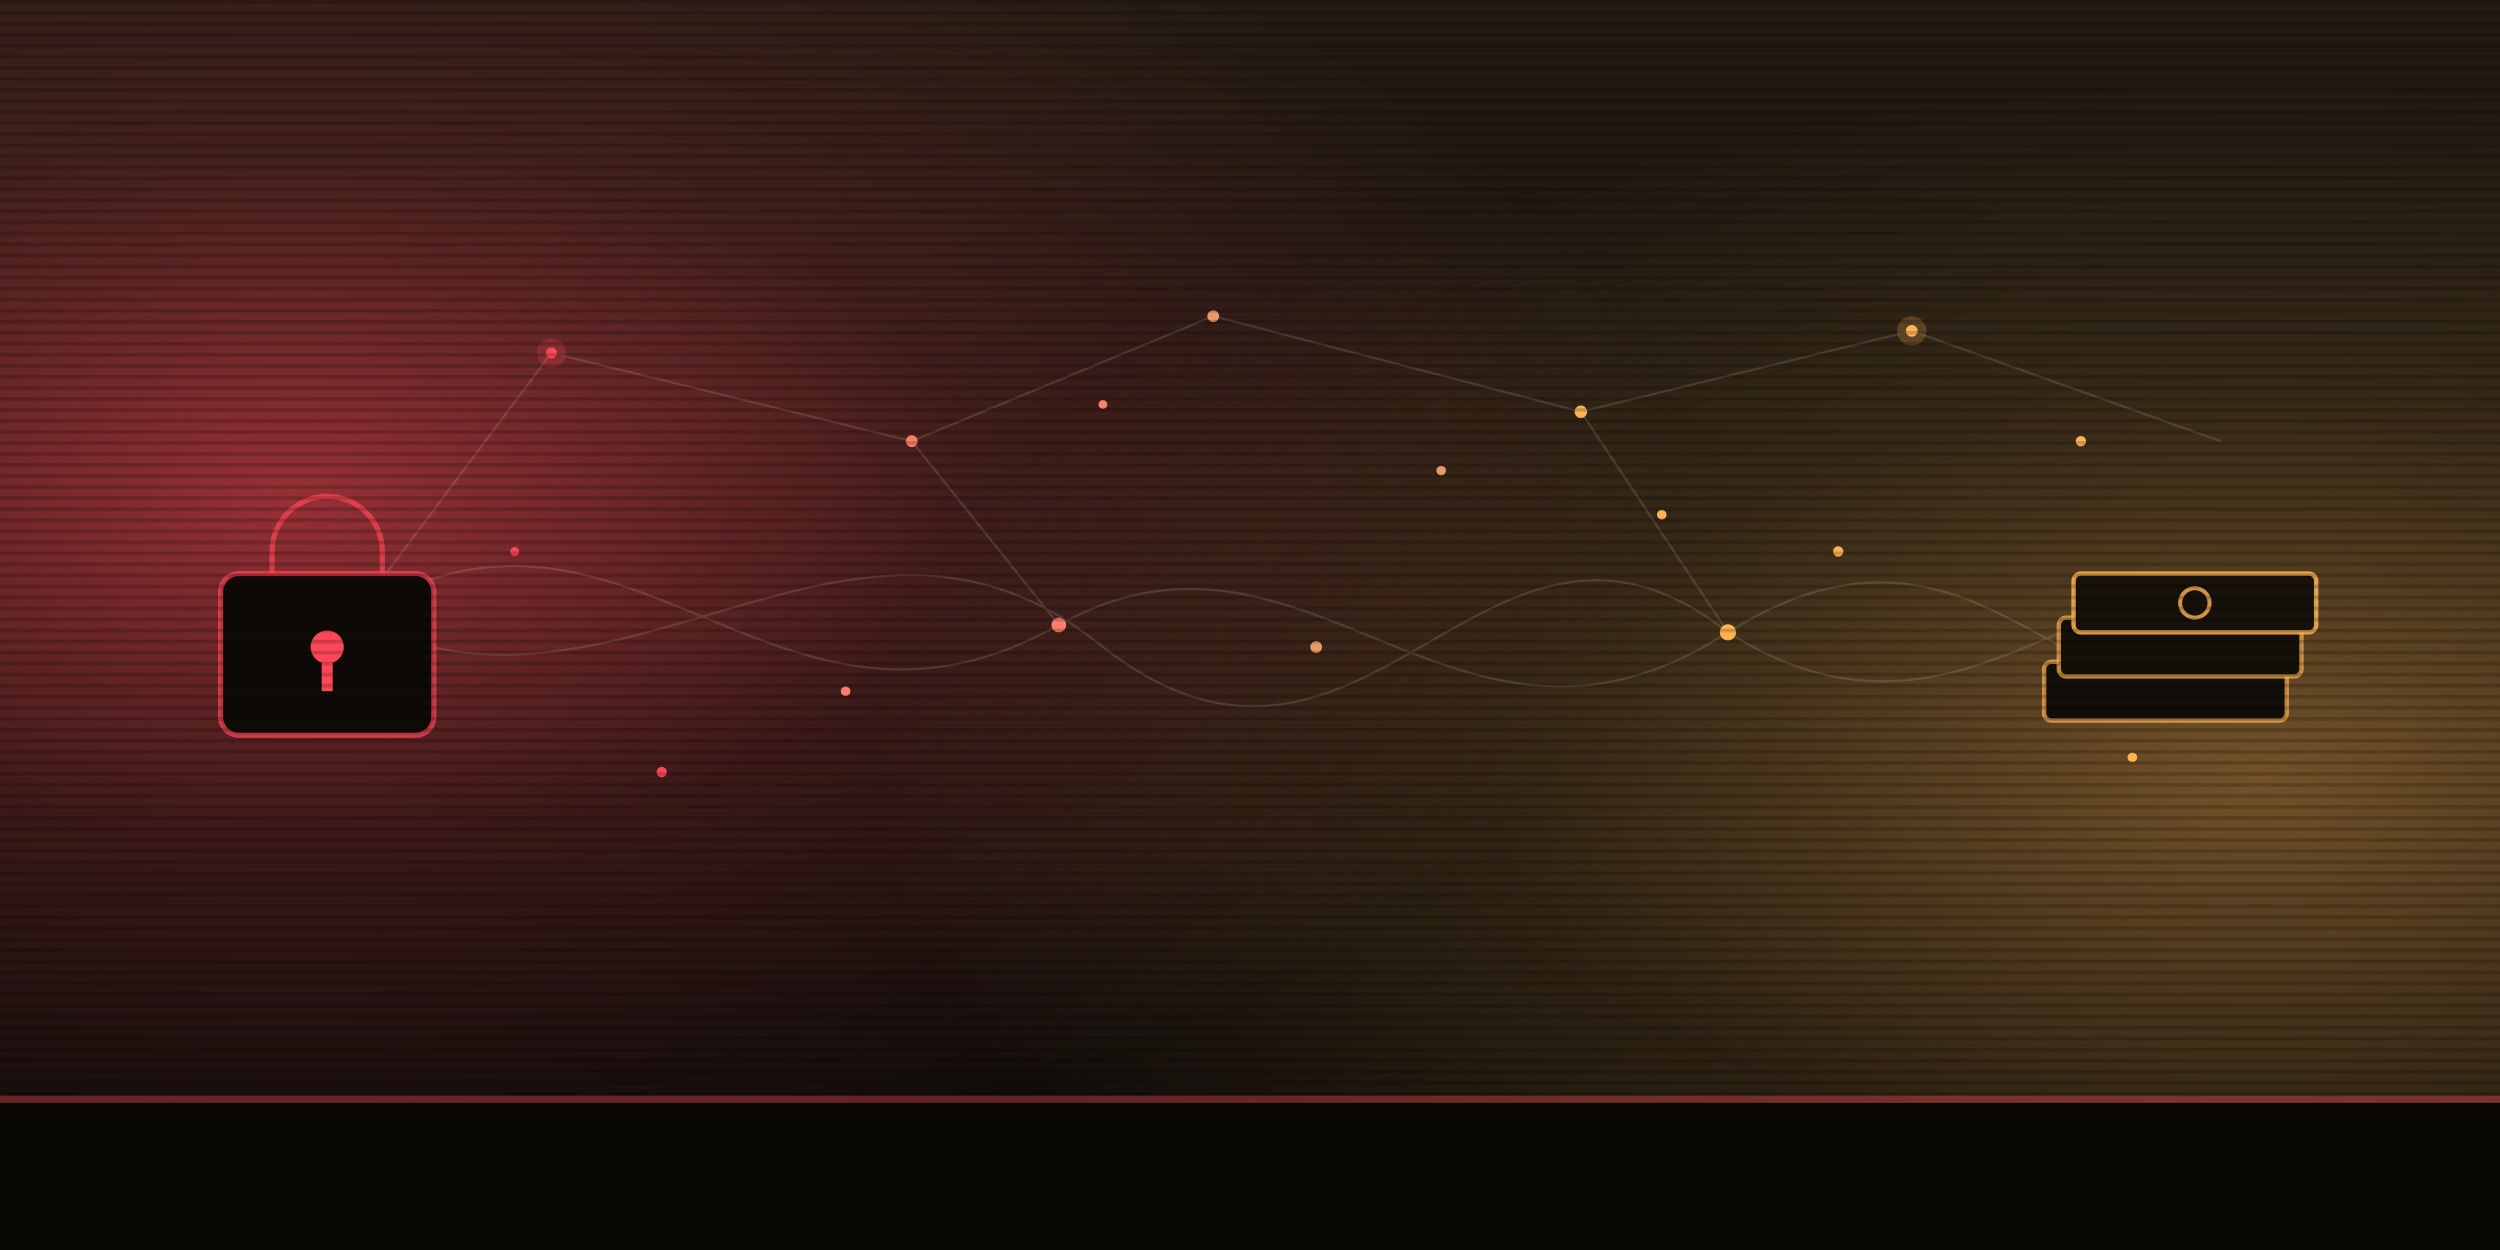
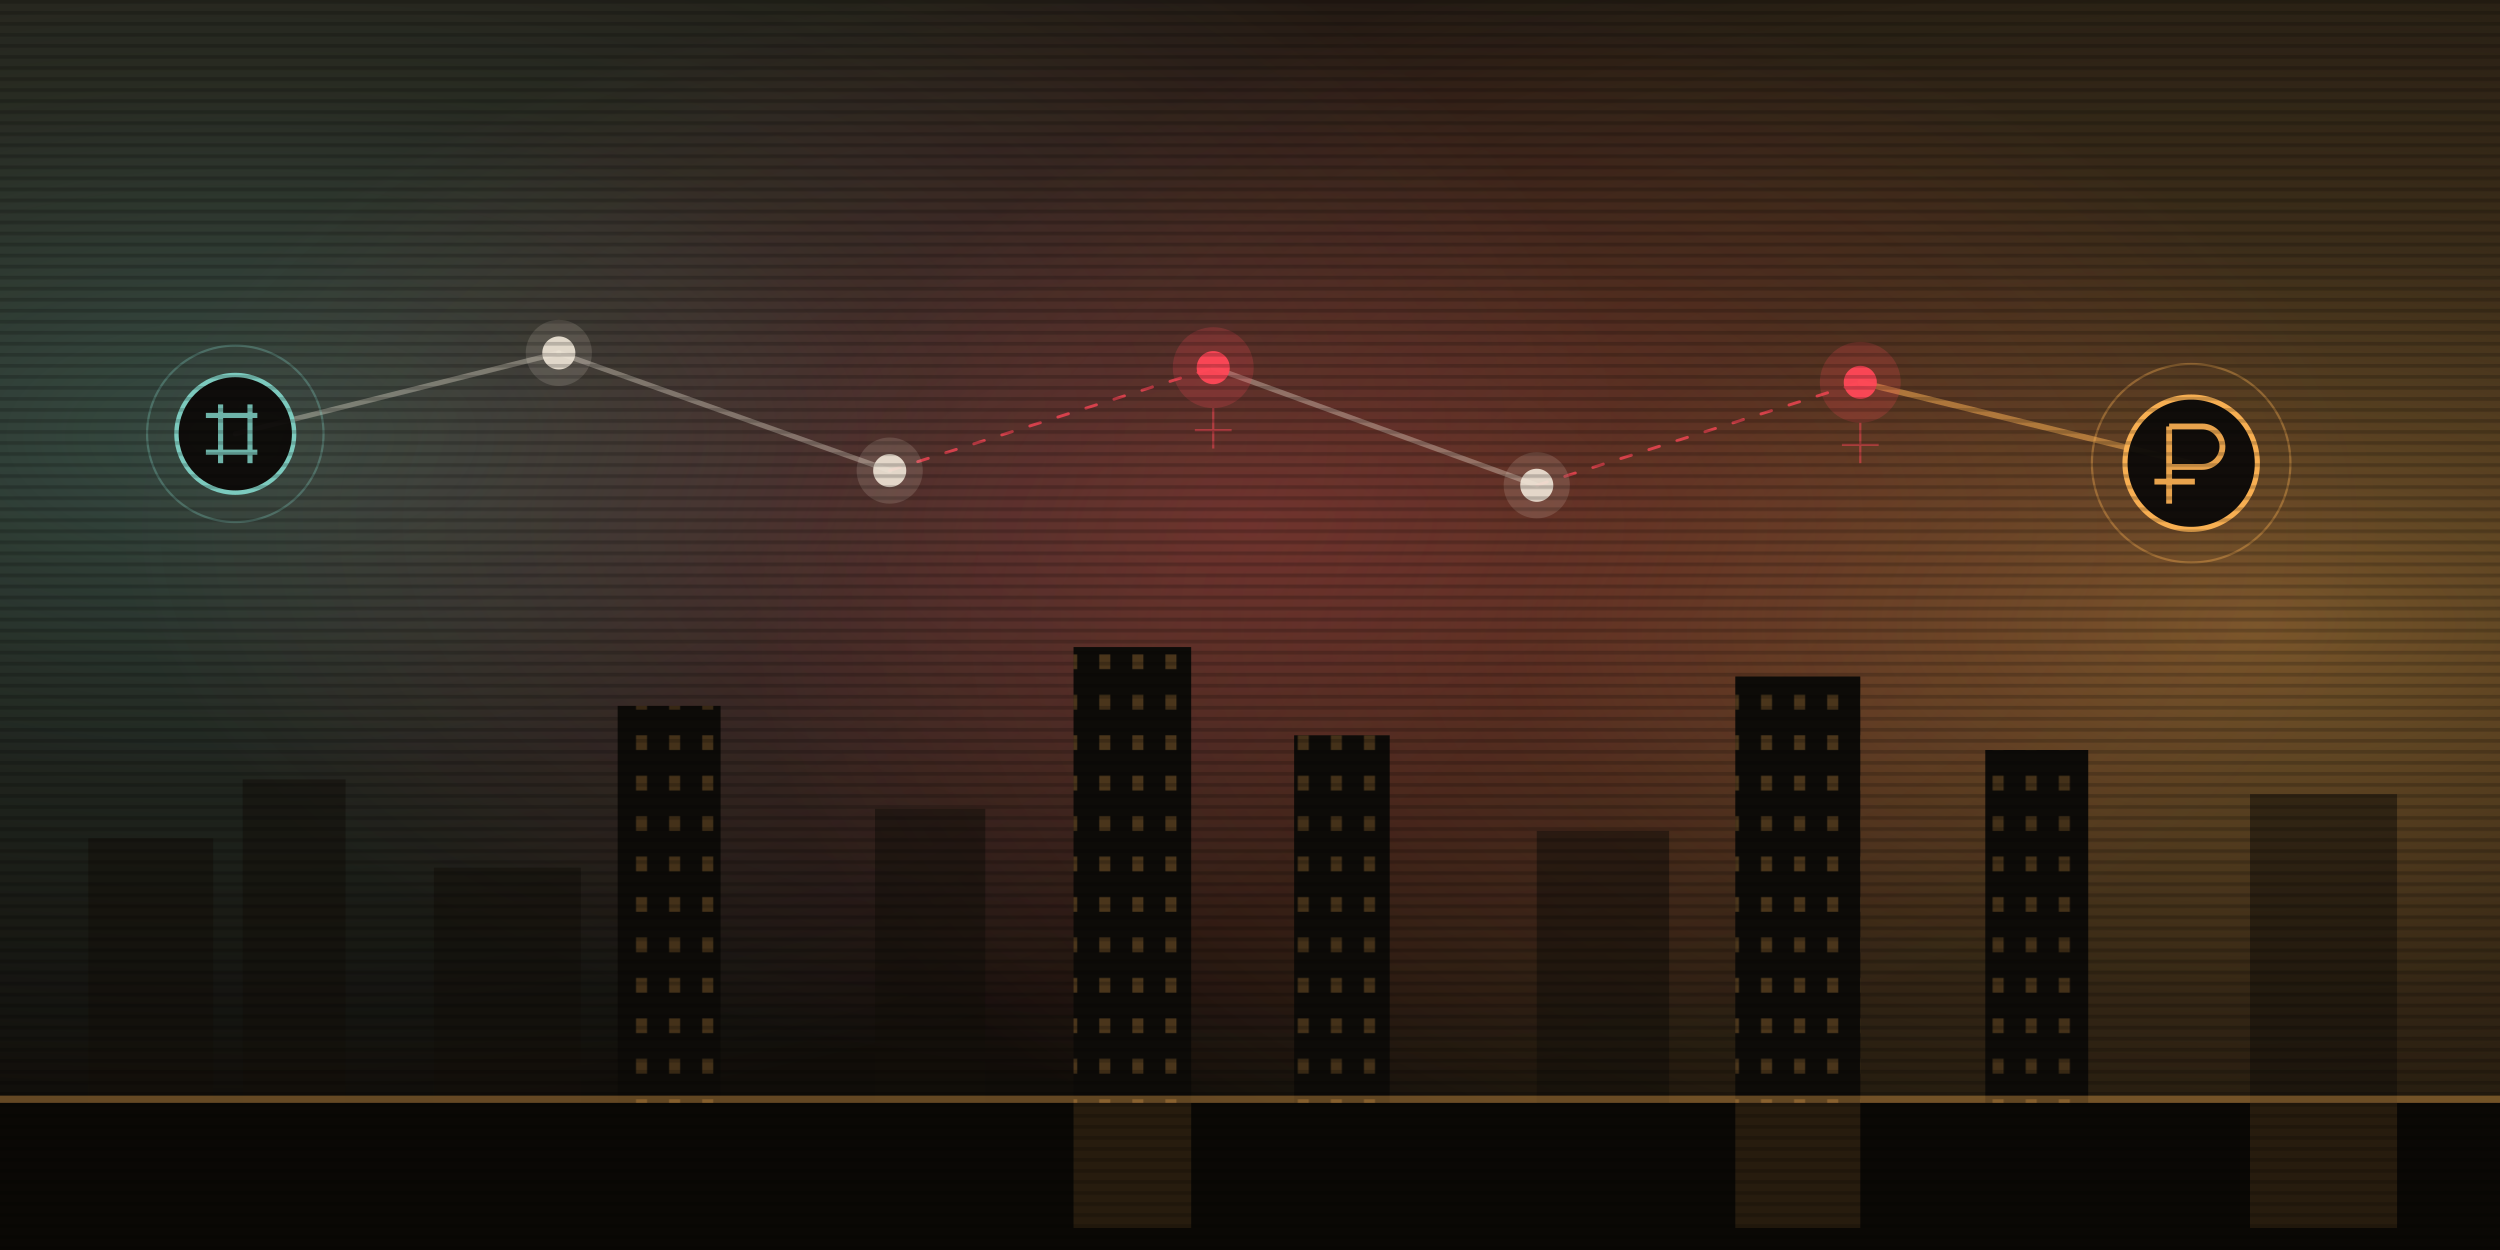
- <svg xmlns="http://www.w3.org/2000/svg" viewBox="0 0 680 340" preserveAspectRatio="xMidYMid slice" role="img" aria-label="Neon-noir illustration of a laundering chain running from a locked wallet on the left to a stack of cash on the right">
+ <svg xmlns="http://www.w3.org/2000/svg" viewBox="0 0 680 340" preserveAspectRatio="xMidYMid slice" role="img" aria-label="Neon-noir diagram of a seven-step cash-out chain: a cold coin on the left handed node to node across a dark skyline until it lands as amber rubles on the right, with the thinnest links glowing red">
  <defs>
    <linearGradient id="sky" x1="0" y1="0" x2="0" y2="1">
-       <stop offset="0" stop-color="#221b12" />
+       <stop offset="0" stop-color="#201a12" />
      <stop offset="0.55" stop-color="#16120c" />
      <stop offset="1" stop-color="#0e0b08" />
    </linearGradient>
-     <radialGradient id="redglow" cx="0.12" cy="0.4" r="0.55">
-       <stop offset="0" stop-color="#ff4757" stop-opacity="0.55" />
-       <stop offset="0.5" stop-color="#ff4757" stop-opacity="0.16" />
+     <radialGradient id="coldglow" cx="0.1" cy="0.35" r="0.55">
+       <stop offset="0" stop-color="#7fd1c4" stop-opacity="0.30" />
+       <stop offset="0.5" stop-color="#7fd1c4" stop-opacity="0.10" />
+       <stop offset="1" stop-color="#7fd1c4" stop-opacity="0" />
+     </radialGradient>
+     <radialGradient id="amberglow" cx="0.9" cy="0.5" r="0.6">
+       <stop offset="0" stop-color="#ffb454" stop-opacity="0.42" />
+       <stop offset="0.5" stop-color="#ffb454" stop-opacity="0.14" />
+       <stop offset="1" stop-color="#ffb454" stop-opacity="0" />
+     </radialGradient>
+     <radialGradient id="redglow" cx="0.5" cy="0.42" r="0.45">
+       <stop offset="0" stop-color="#ff4757" stop-opacity="0.30" />
+       <stop offset="0.6" stop-color="#ff4757" stop-opacity="0.10" />
      <stop offset="1" stop-color="#ff4757" stop-opacity="0" />
    </radialGradient>
-     <radialGradient id="amberglow" cx="0.9" cy="0.62" r="0.55">
-       <stop offset="0" stop-color="#ffb454" stop-opacity="0.4" />
-       <stop offset="0.55" stop-color="#ffb454" stop-opacity="0.12" />
-       <stop offset="1" stop-color="#ffb454" stop-opacity="0" />
-     </radialGradient>
+     <pattern id="win" width="9" height="11" patternUnits="userSpaceOnUse">
+       <rect x="2" y="2" width="3" height="4" fill="#ffb454" opacity="0.5" />
+     </pattern>
    <pattern id="scan" width="4" height="3" patternUnits="userSpaceOnUse">
      <rect width="4" height="1" fill="#000000" opacity="0.18" />
    </pattern>
  </defs>
  <rect x="0" y="0" width="680" height="340" fill="url(#sky)" />
+   <rect x="0" y="0" width="680" height="340" fill="url(#coldglow)" />
+   <rect x="0" y="0" width="680" height="340" fill="url(#amberglow)" />
  <rect x="0" y="0" width="680" height="340" fill="url(#redglow)" />
-   <rect x="0" y="0" width="680" height="340" fill="url(#amberglow)" />
-   <g stroke="#f0e7d8" stroke-width="0.6" opacity="0.14" fill="none">
-     <path d="M96,168 C170,120 210,214 288,170 C356,132 396,220 470,172 C540,128 566,208 604,176" />
-     <path d="M96,168 C168,206 232,120 300,176 C372,232 404,120 470,172 C536,214 574,140 604,176" />
-     <line x1="96" y1="168" x2="150" y2="96" />
-     <line x1="150" y1="96" x2="248" y2="120" />
-     <line x1="248" y1="120" x2="330" y2="86" />
-     <line x1="330" y1="86" x2="430" y2="112" />
-     <line x1="430" y1="112" x2="520" y2="90" />
-     <line x1="520" y1="90" x2="604" y2="120" />
-     <line x1="248" y1="120" x2="288" y2="170" />
-     <line x1="430" y1="112" x2="470" y2="172" />
+   <g opacity="0.55">
+     <rect x="24" y="228" width="34" height="72" fill="#120f0a" />
+     <rect x="66" y="212" width="28" height="88" fill="#120f0a" />
+     <rect x="118" y="236" width="40" height="64" fill="#120f0a" />
+     <rect x="238" y="220" width="30" height="80" fill="#120f0a" />
+     <rect x="418" y="226" width="36" height="74" fill="#120f0a" />
+     <rect x="612" y="216" width="40" height="84" fill="#120f0a" />
  </g>
  <g>
+     <rect x="168" y="192" width="28" height="108" fill="#0d0b08" />
+     <rect x="168" y="192" width="28" height="108" fill="url(#win)" opacity="0.45" />
+     <rect x="292" y="176" width="32" height="124" fill="#0d0b08" />
+     <rect x="292" y="176" width="32" height="124" fill="url(#win)" opacity="0.5" />
+     <rect x="352" y="200" width="26" height="100" fill="#0d0b08" />
+     <rect x="352" y="200" width="26" height="100" fill="url(#win)" opacity="0.45" />
+     <rect x="472" y="184" width="34" height="116" fill="#0d0b08" />
+     <rect x="472" y="184" width="34" height="116" fill="url(#win)" opacity="0.5" />
+     <rect x="540" y="204" width="28" height="96" fill="#0d0b08" />
+     <rect x="540" y="204" width="28" height="96" fill="url(#win)" opacity="0.45" />
+   </g>
+   <g fill="none" stroke-linecap="round">
+     <path d="M64 118 L152 96" stroke="#f0e7d8" stroke-width="1.4" opacity="0.35" />
+     <path d="M152 96 L242 128" stroke="#f0e7d8" stroke-width="1.4" opacity="0.35" />
+     <path d="M242 128 L330 100" stroke="#ff4757" stroke-width="0.8" opacity="0.75" stroke-dasharray="3 5" />
+     <path d="M330 100 L418 132" stroke="#f0e7d8" stroke-width="1.4" opacity="0.35" />
+     <path d="M418 132 L506 104" stroke="#ff4757" stroke-width="0.8" opacity="0.75" stroke-dasharray="3 5" />
+     <path d="M506 104 L596 126" stroke="#ffb454" stroke-width="1.6" opacity="0.5" />
+   </g>
+   <g>
+     <circle cx="64" cy="118" r="16" fill="#0d0b08" stroke="#7fd1c4" stroke-width="1.2" opacity="0.95" />
+     <circle cx="64" cy="118" r="24" fill="none" stroke="#7fd1c4" stroke-width="0.6" opacity="0.30" />
+     <path d="M60 110 L60 126 M68 110 L68 126 M56 113 L70 113 M56 123 L70 123" stroke="#7fd1c4" stroke-width="1.4" opacity="0.85" fill="none" />
+     <g fill="#f0e7d8">
+       <circle cx="152" cy="96" r="4.5" opacity="0.9" />
+       <circle cx="152" cy="96" r="9" opacity="0.15" />
+       <circle cx="242" cy="128" r="4.5" opacity="0.9" />
+       <circle cx="242" cy="128" r="9" opacity="0.15" />
+       <circle cx="418" cy="132" r="4.5" opacity="0.9" />
+       <circle cx="418" cy="132" r="9" opacity="0.15" />
+     </g>
    <g fill="#ff4757">
-       <g opacity="0.22">
-         <circle cx="96" cy="168" r="6" />
-         <circle cx="150" cy="96" r="4" />
-       </g>
-       <circle cx="96" cy="168" r="2.4" />
-       <circle cx="150" cy="96" r="1.5" />
-       <circle cx="180" cy="210" r="1.4" />
-       <circle cx="140" cy="150" r="1.2" />
+       <circle cx="330" cy="100" r="4.5" opacity="0.95" />
+       <circle cx="330" cy="100" r="11" opacity="0.2" />
+       <circle cx="506" cy="104" r="4.5" opacity="0.95" />
+       <circle cx="506" cy="104" r="11" opacity="0.2" />
    </g>
-     <g fill="#ff7d6b">
-       <circle cx="248" cy="120" r="1.6" />
-       <circle cx="288" cy="170" r="2" />
-       <circle cx="230" cy="188" r="1.3" />
-       <circle cx="300" cy="110" r="1.2" />
-     </g>
-     <g fill="#e79a6a">
-       <circle cx="330" cy="86" r="1.6" />
-       <circle cx="358" cy="176" r="1.6" />
-       <circle cx="392" cy="128" r="1.3" />
-     </g>
-     <g fill="#ffb454">
-       <circle cx="430" cy="112" r="1.7" />
-       <circle cx="470" cy="172" r="2.2" />
-       <circle cx="452" cy="140" r="1.3" />
-       <circle cx="500" cy="150" r="1.4" />
-       <g opacity="0.22">
-         <circle cx="604" cy="176" r="7" />
-         <circle cx="520" cy="90" r="4" />
-       </g>
-       <circle cx="520" cy="90" r="1.6" />
-       <circle cx="604" cy="176" r="2.6" />
-       <circle cx="566" cy="120" r="1.4" />
-       <circle cx="580" cy="206" r="1.3" />
-     </g>
+     <circle cx="596" cy="126" r="18" fill="#0d0b08" stroke="#ffb454" stroke-width="1.4" opacity="0.95" />
+     <circle cx="596" cy="126" r="27" fill="none" stroke="#ffb454" stroke-width="0.6" opacity="0.35" />
+     <path d="M590 116 L590 137 M590 116 L599 116 A5.5 5.5 0 0 1 599 127 L590 127 M586 131 L597 131" stroke="#ffb454" stroke-width="1.6" opacity="0.9" fill="none" />
  </g>
-   <g transform="translate(60,140)">
-     <rect x="0" y="16" width="58" height="44" rx="5" fill="#0e0a08" stroke="#ff4757" stroke-opacity="0.7" stroke-width="1.4" />
-     <path d="M14,16 v-6 a15,15 0 0 1 30,0 v6" fill="none" stroke="#ff4757" stroke-opacity="0.7" stroke-width="1.4" />
-     <circle cx="29" cy="36" r="4.5" fill="#ff4757" />
-     <rect x="27.5" y="36" width="3" height="12" fill="#ff4757" />
+   <g stroke="#ff4757" stroke-width="0.6" opacity="0.5" fill="none">
+     <path d="M330 111 L330 122 M325 117 L335 117" />
+     <path d="M506 115 L506 126 M501 121 L511 121" />
  </g>
-   <g transform="translate(556,150)">
-     <rect x="0" y="30" width="66" height="16" rx="2" fill="#120f0a" stroke="#ffb454" stroke-opacity="0.7" stroke-width="1.2" />
-     <rect x="4" y="18" width="66" height="16" rx="2" fill="#141009" stroke="#ffb454" stroke-opacity="0.7" stroke-width="1.2" />
-     <rect x="8" y="6" width="66" height="16" rx="2" fill="#161109" stroke="#ffb454" stroke-opacity="0.85" stroke-width="1.2" />
-     <circle cx="41" cy="14" r="4" fill="none" stroke="#ffb454" stroke-opacity="0.8" stroke-width="1.1" />
+   <rect x="0" y="298" width="680" height="2" fill="#ffb454" opacity="0.35" />
+   <rect x="0" y="300" width="680" height="40" fill="#0a0805" />
+   <g opacity="0.12" fill="#ffb454">
+     <rect x="292" y="300" width="32" height="34" />
+     <rect x="472" y="300" width="34" height="34" />
+     <rect x="612" y="300" width="40" height="34" />
  </g>
-   <rect x="0" y="298" width="680" height="2" fill="#ff4757" opacity="0.35" />
-   <rect x="0" y="300" width="680" height="40" fill="#0a0805" />
  <rect x="0" y="0" width="680" height="340" fill="url(#scan)" />
</svg>
